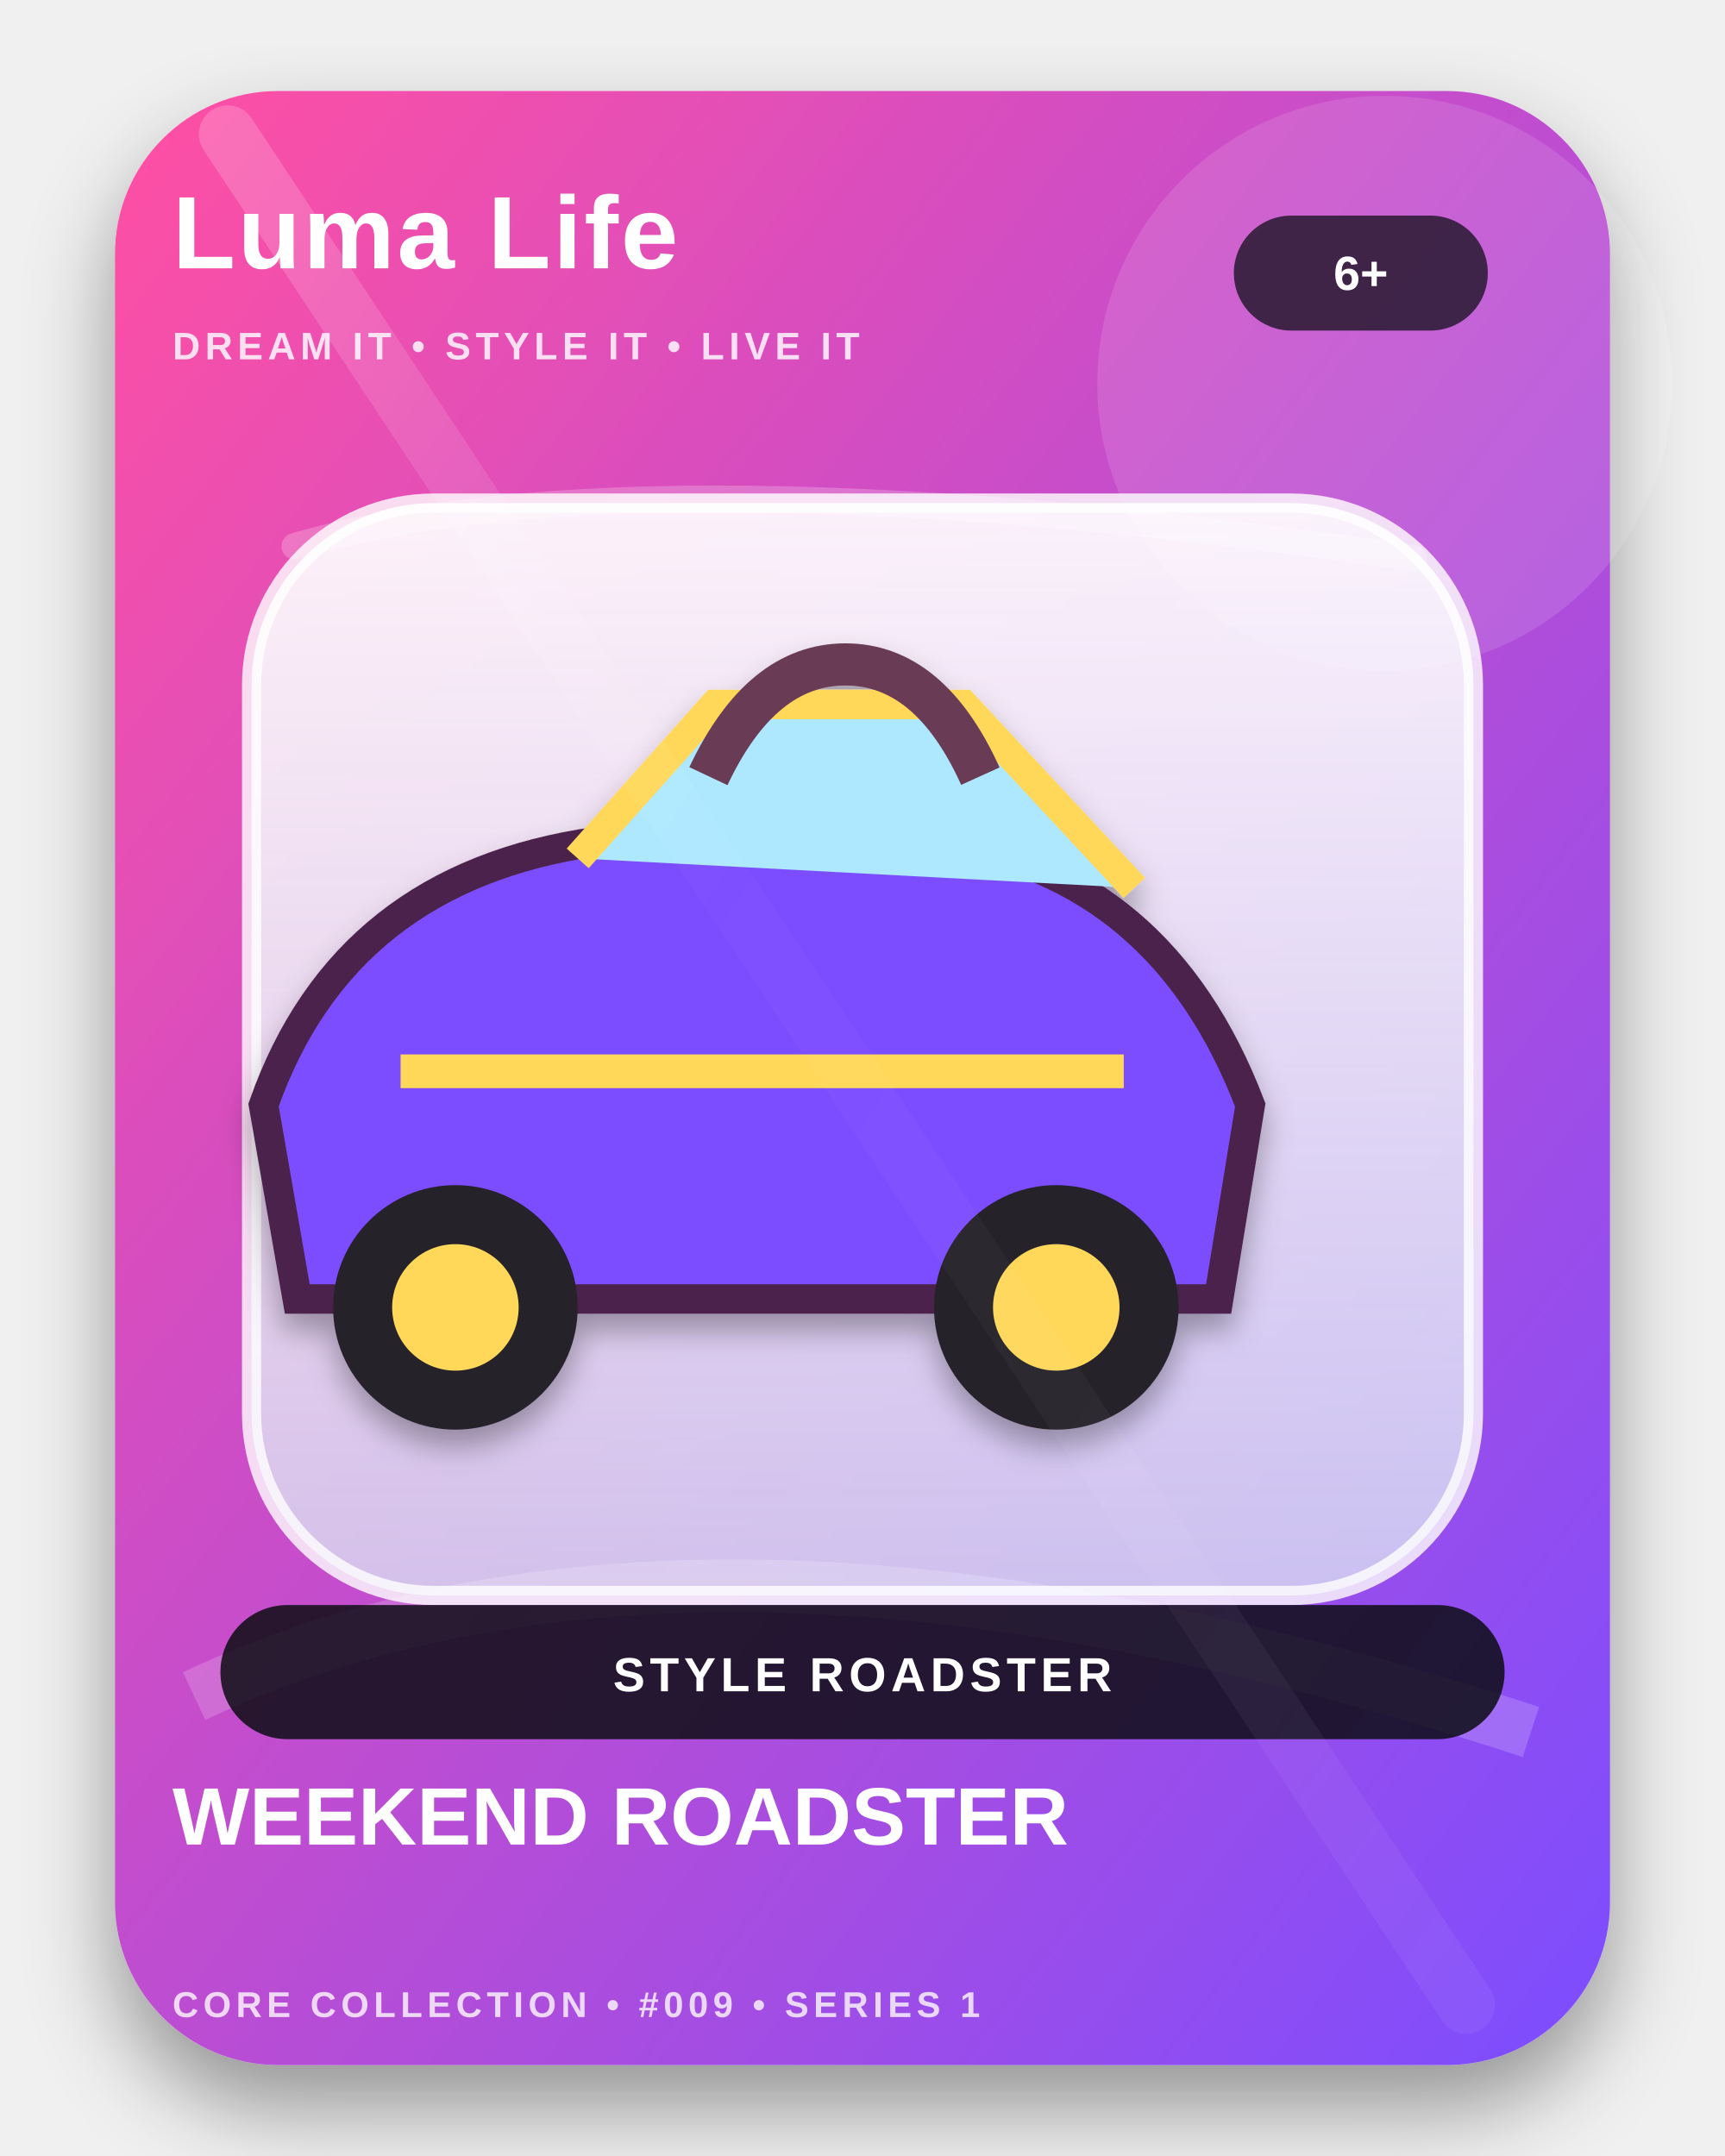
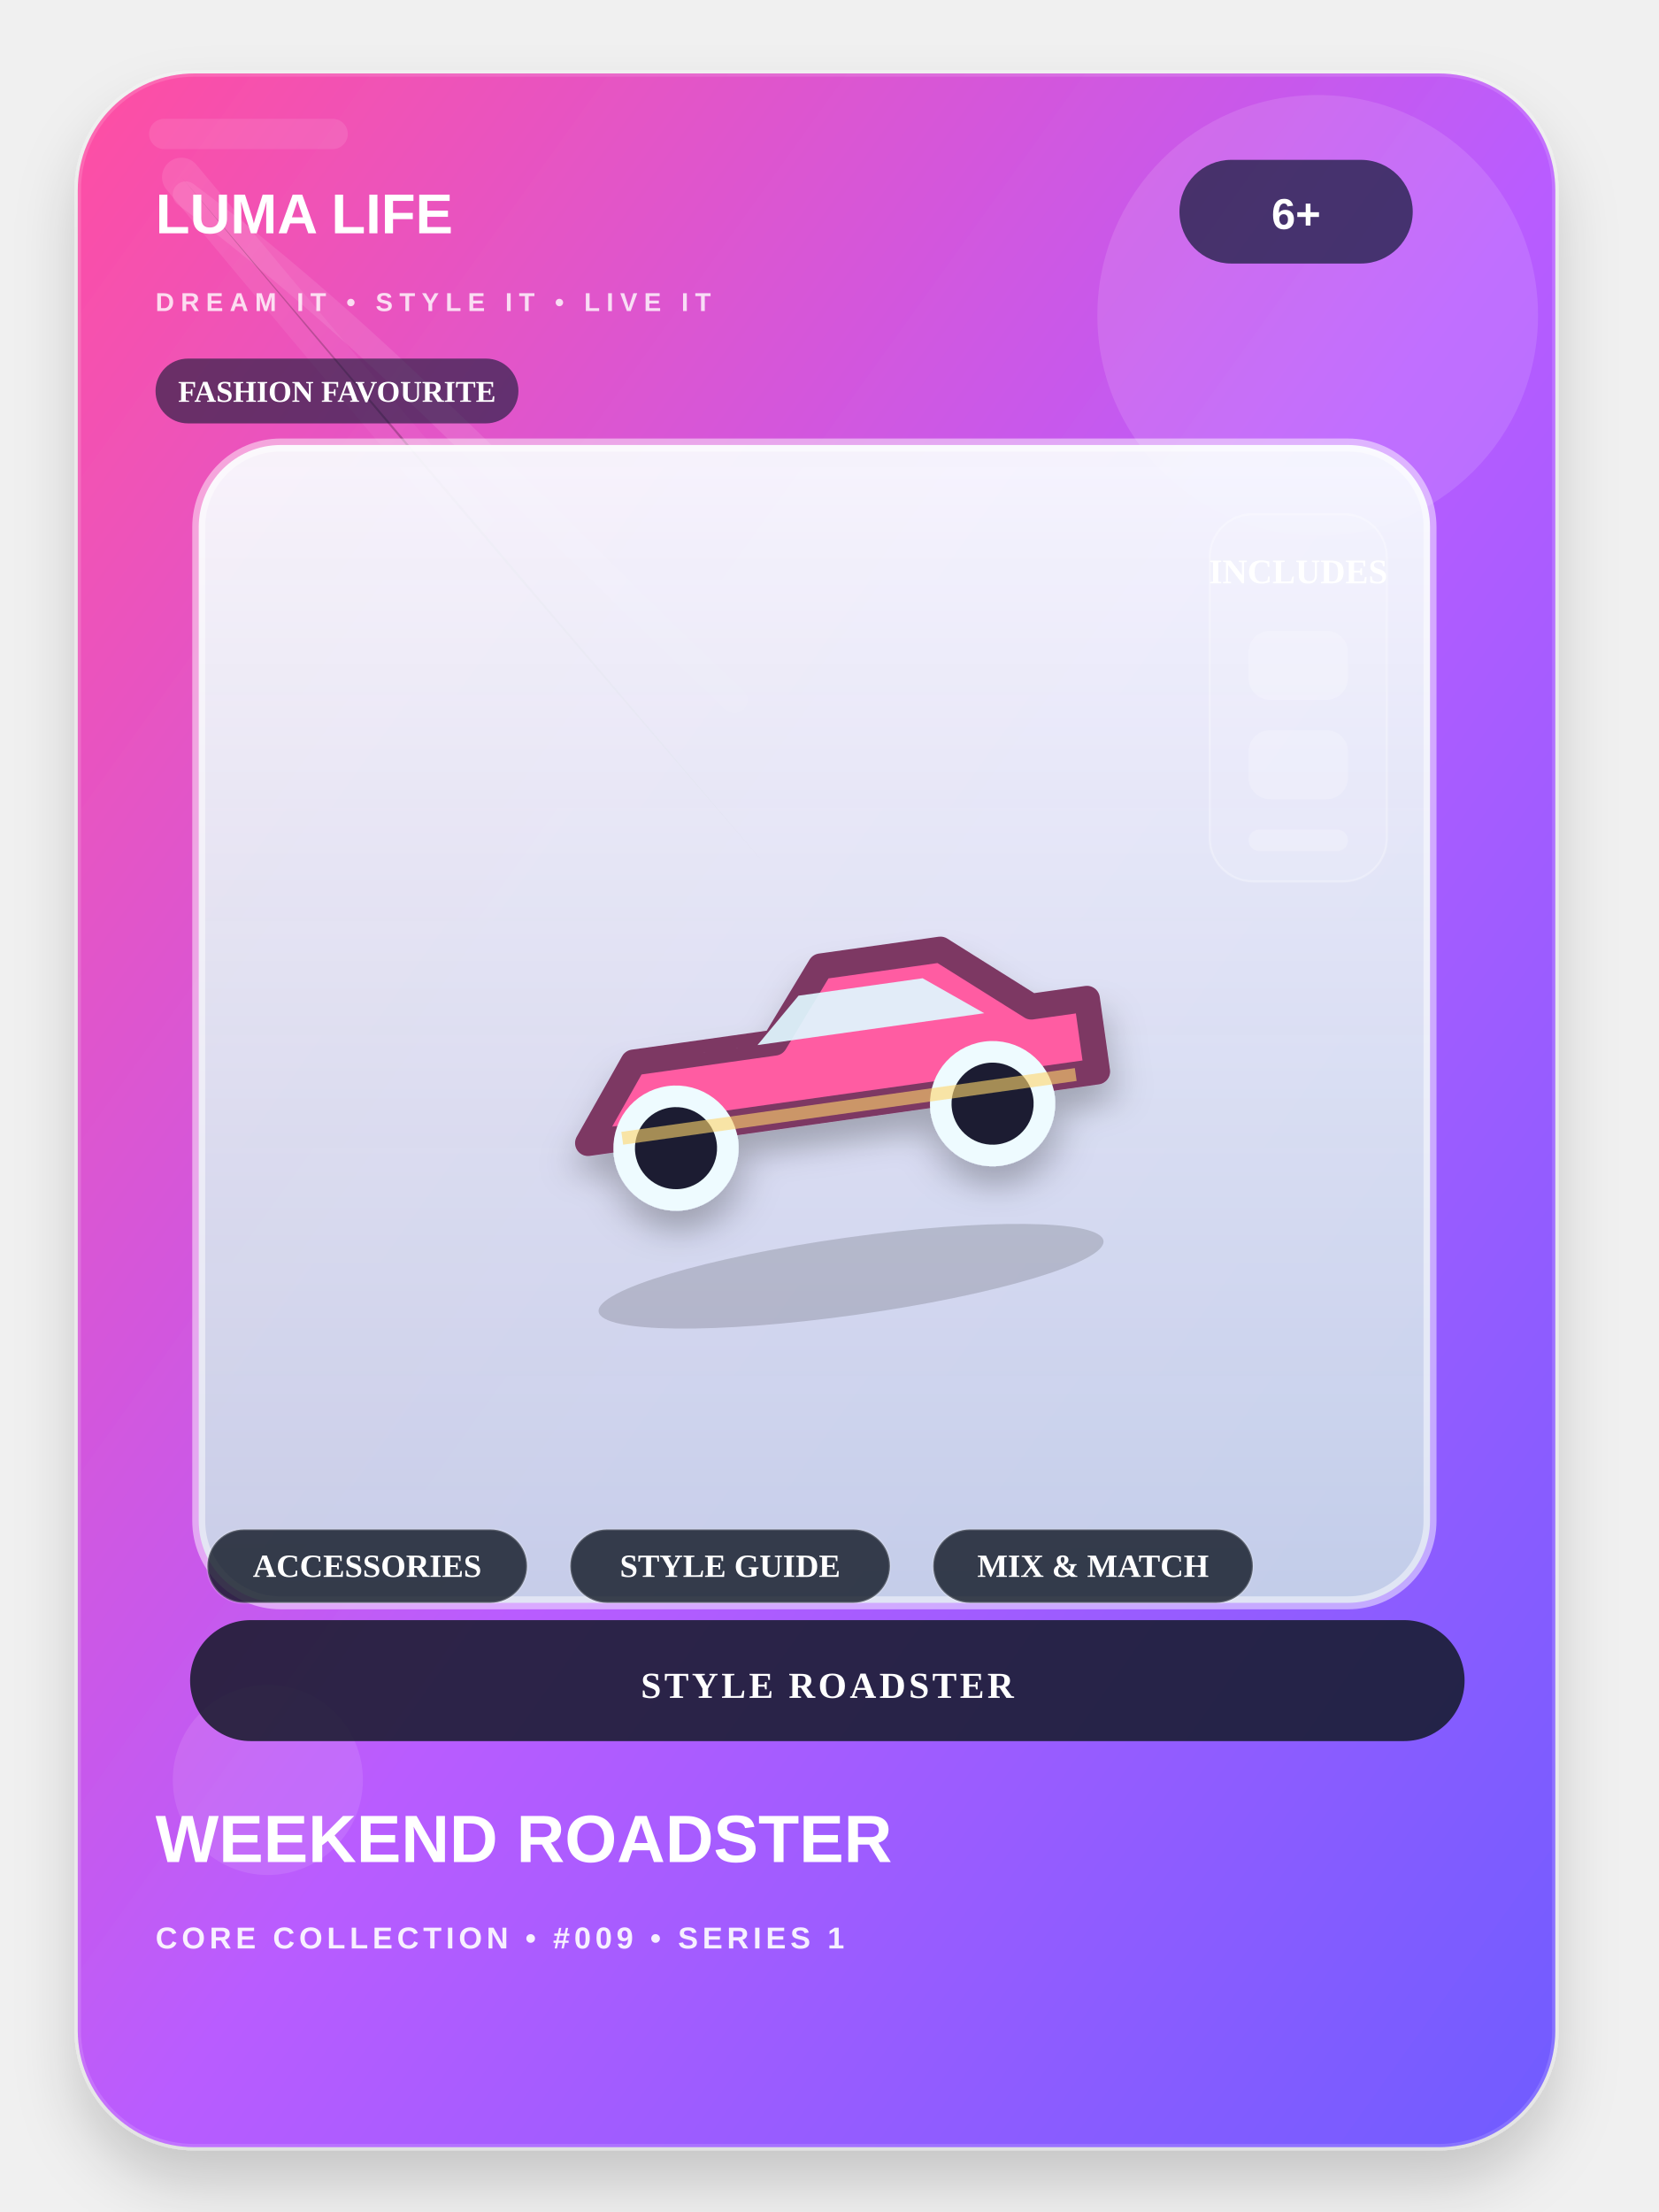
- <svg xmlns="http://www.w3.org/2000/svg" width="720" height="900" viewBox="0 0 720 900">
+ <svg xmlns="http://www.w3.org/2000/svg" width="768" height="1024" viewBox="0 0 768 1024">
  <defs>
-     <linearGradient id="packbg" x1="0" y1="0" x2="1" y2="1">
-       <stop stop-color="#FF4FA3" />
-       <stop offset="1" stop-color="#7C4DFF" />
+     <linearGradient id="cardBg" x1="0" y1="0" x2="1" y2="1">
+       <stop offset="0%" stop-color="#ff4fa2" />
+       <stop offset="52%" stop-color="#b95cff" />
+       <stop offset="100%" stop-color="#6f5bff" />
+     </linearGradient>
+     <linearGradient id="windowBg" x1="0" y1="0" x2="0" y2="1">
+       <stop offset="0%" stop-color="#f9fdff" stop-opacity=".94" />
+       <stop offset="100%" stop-color="#c8d9e7" stop-opacity=".90" />
    </linearGradient>
    <linearGradient id="shine" x1="0" y1="0" x2="1" y2="1">
-       <stop stop-color="#fff" stop-opacity=".75" />
-       <stop offset=".4" stop-color="#fff" stop-opacity=".05" />
-       <stop offset="1" stop-color="#fff" stop-opacity=".22" />
+       <stop offset="0%" stop-color="#fff" stop-opacity=".36" />
+       <stop offset="60%" stop-color="#fff" stop-opacity="0" />
    </linearGradient>
-     <linearGradient id="plastic" x1="0" y1="0" x2="0" y2="1">
-       <stop stop-color="#fff" stop-opacity=".92" />
-       <stop offset="1" stop-color="#dbe5f3" stop-opacity=".76" />
-     </linearGradient>
-     <filter id="shadow" x="-30%" y="-30%" width="160%" height="170%">
-       <feDropShadow dx="0" dy="18" stdDeviation="18" flood-color="#000" flood-opacity=".38" />
+     <filter id="softShadow" x="-40%" y="-40%" width="180%" height="220%">
+       <feDropShadow dx="0" dy="10" stdDeviation="8" flood-color="#000" flood-opacity=".25" />
    </filter>
-     <filter id="smallshadow">
-       <feDropShadow dx="0" dy="8" stdDeviation="7" flood-color="#000" flood-opacity=".32" />
+     <filter id="packageShadow" x="-10%" y="-10%" width="130%" height="130%">
+       <feDropShadow dx="0" dy="16" stdDeviation="14" flood-color="#000" flood-opacity=".18" />
    </filter>
-     <filter id="glow">
-       <feGaussianBlur stdDeviation="8" result="b" />
-       <feMerge>
-         <feMergeNode in="b" />
-         <feMergeNode in="SourceGraphic" />
-       </feMerge>
-     </filter>
-     <pattern id="grid" width="28" height="28" patternUnits="userSpaceOnUse">
-       <path d="M28 0H0V28" fill="none" stroke="#fff" stroke-opacity=".08" stroke-width="1" />
-     </pattern>
  </defs>
-   <rect width="720" height="900" fill="#0f1015" opacity="0" />
-   <g filter="url(#shadow)">
-     <rect x="48" y="38" width="624" height="824" rx="68" fill="url(#packbg)" />
-     <rect x="105" y="210" width="510" height="456" rx="76" fill="url(#plastic)" stroke="#fff" stroke-opacity=".8" stroke-width="8" />
+   <rect width="768" height="1024" fill="none" />
+   <g filter="url(#packageShadow)">
+     <rect x="36" y="34" width="684" height="960" rx="54" fill="url(#cardBg)" stroke="#ffffff" stroke-opacity=".14" stroke-width="3" />
  </g>
-   <circle cx="578" cy="160" r="120" fill="#fff" opacity=".12" />
-   <path d="M81 708q210-99 558 15" fill="none" stroke="#fff" stroke-opacity=".18" stroke-width="22" />
-   <g font-family="Arial, Helvetica, sans-serif">
-     <text x="72" y="112" fill="#fff" font-size="43" font-weight="900" letter-spacing="1">Luma Life</text>
-     <text x="72" y="150" fill="#fff" opacity=".82" font-size="16" font-weight="700" letter-spacing="2">DREAM IT • STYLE IT • LIVE IT</text>
-     <rect x="515" y="90" width="106" height="48" rx="24" fill="#0b0d12" fill-opacity=".72" />
-     <text x="568" y="121" text-anchor="middle" fill="#fff" font-size="20" font-weight="900">6+</text>
+   <circle cx="610" cy="146" r="102" fill="#fff" opacity=".12" />
+   <circle cx="124" cy="824" r="44" fill="#fff" opacity=".10" />
+   <path d="M86,90 C180,160 250,240 340,324" stroke="#fff" stroke-width="12" opacity=".10" stroke-linecap="round" />
+   <path d="M76,62 L154,62" stroke="#fff" stroke-width="14" opacity=".10" stroke-linecap="round" />
+   <path d="M84,82 C164,178 238,266 354,400" stroke="url(#shine)" stroke-width="18" opacity=".28" stroke-linecap="round" />
+   <text x="72" y="108" font-family="Arial, Helvetica, sans-serif" font-size="26" font-weight="800" fill="#fff">LUMA LIFE</text>
+   <text x="72" y="144" font-family="Arial, Helvetica, sans-serif" font-size="12" font-weight="700" fill="#fff" opacity=".8" letter-spacing="3">DREAM IT • STYLE IT • LIVE IT</text>
+   <g transform="translate(546,74)">
+     <rect width="108" height="48" rx="24" fill="#0a1630" fill-opacity=".68" />
+     <text x="54" y="32" text-anchor="middle" font-family="Arial, Helvetica, sans-serif" font-size="20" font-weight="800" fill="#fff">6+</text>
  </g>
-   <g transform="translate(0 82) scale(.88)" transform-origin="360 420">
-     <g filter="url(#smallshadow)">
-       <path d="M125 431q38-108 158-125h162q106 15 148 125l-15 92H141z" fill="#7C4DFF" stroke="#4b244c" stroke-width="14" />
-       <path d="M274 314l65-73h118l81 87" fill="#aee8ff" stroke="#FFD85A" stroke-width="14" />
-       <path d="M190 415h343" stroke="#FFD85A" stroke-width="16" />
-       <circle cx="216" cy="527" r="58" fill="#26212c" />
-       <circle cx="216" cy="527" r="30" fill="#FFD85A" />
-       <circle cx="501" cy="527" r="58" fill="#26212c" />
-       <circle cx="501" cy="527" r="30" fill="#FFD85A" />
-       <path d="M336 275q25-53 65-53t64 53" fill="none" stroke="#6b3a54" stroke-width="20" />
+   <g transform="translate(72,166)">
+     <rect width="168" height="30" rx="15" fill="#0a1630" fill-opacity=".58" />
+     <text x="84" y="20" text-anchor="middle" font-size="14" font-weight="800" fill="#fff">FASHION FAVOURITE</text>
+   </g>
+   <rect x="92" y="206" width="570" height="536" rx="38" fill="url(#windowBg)" stroke="#ffffff" stroke-opacity=".48" stroke-width="6" />
+   <g transform="translate(560,238)">
+     <rect width="82" height="170" rx="20" fill="#fff" fill-opacity=".10" stroke="#fff" stroke-opacity=".28" />
+     <text x="41" y="32" text-anchor="middle" font-size="16" font-weight="700" fill="#fff">INCLUDES</text>
+     <rect x="18" y="54" width="46" height="32" rx="10" fill="#fff" fill-opacity=".20" />
+     <rect x="18" y="100" width="46" height="32" rx="10" fill="#fff" fill-opacity=".20" />
+     <rect x="18" y="146" width="46" height="10" rx="5" fill="#fff" fill-opacity=".20" />
+   </g>
+   <g transform="translate(377 470) scale(1.0)">
+     <g transform="rotate(-8)">
+       <ellipse cx="0" cy="122" rx="118" ry="18" fill="#000" opacity=".15" />
+       <g filter="url(#softShadow)">
+         <path d="M-112,44 L-86,10 H-20 L6,-22 H62 L100,10 H126 V44 Z" fill="#ff5ca2" stroke="#7d3764" stroke-width="12" stroke-linejoin="round" />
+         <path d="M-76,10 H-28 L-6,-10 H52 L78,10 Z" fill="#dff8ff" opacity=".92" />
+         <circle cx="-72" cy="52" r="24" fill="#1c1f33" stroke="#eefbff" stroke-width="10" />
+         <circle cx="76" cy="52" r="24" fill="#1c1f33" stroke="#eefbff" stroke-width="10" />
+         <path d="M-96,44 H116" stroke="#ffd56b" stroke-width="6" opacity=".6" />
+       </g>
    </g>
  </g>
-   <path d="M123 228Q268 186 590 233" fill="none" stroke="#fff" stroke-opacity=".22" stroke-width="11" stroke-linecap="round" />
-   <rect x="92" y="670" width="536" height="56" rx="28" fill="#0b0d12" fill-opacity=".84" />
-   <text x="360" y="706" text-anchor="middle" fill="#fff" font-family="Arial" font-size="20" font-weight="900" letter-spacing="2">STYLE ROADSTER</text>
-   <g font-family="Arial, Helvetica, sans-serif">
-     <text x="72" y="770" fill="#fff" font-size="34" font-weight="900">
-       <tspan x="72" dy="0">WEEKEND ROADSTER</tspan>
-     </text>
-     <text x="72" y="842" fill="#fff" opacity=".78" font-size="15" font-weight="800" letter-spacing="2">CORE COLLECTION • #009 • SERIES 1</text>
+   <rect x="88" y="750" width="590" height="56" rx="28" fill="#101724" fill-opacity=".83" />
+   <text x="383" y="786" text-anchor="middle" font-size="17" font-weight="800" fill="#fff" letter-spacing="1.4">STYLE ROADSTER</text>
+   <g transform="translate(96,708)">
+     <rect x="0" y="0" width="148" height="34" rx="17" fill="#101724" fill-opacity=".80" stroke="#ffffff" stroke-opacity=".20" />
+     <text x="74" y="22" text-anchor="middle" font-size="15" font-weight="700" fill="#fff">ACCESSORIES</text>
  </g>
-   <path d="M95 56L612 837" stroke="url(#shine)" stroke-width="24" stroke-linecap="round" opacity=".25" />
+   <g transform="translate(264,708)">
+     <rect x="0" y="0" width="148" height="34" rx="17" fill="#101724" fill-opacity=".80" stroke="#ffffff" stroke-opacity=".20" />
+     <text x="74" y="22" text-anchor="middle" font-size="15" font-weight="700" fill="#fff">STYLE GUIDE</text>
+   </g>
+   <g transform="translate(432,708)">
+     <rect x="0" y="0" width="148" height="34" rx="17" fill="#101724" fill-opacity=".80" stroke="#ffffff" stroke-opacity=".20" />
+     <text x="74" y="22" text-anchor="middle" font-size="15" font-weight="700" fill="#fff">MIX &amp; MATCH</text>
+   </g>
+   <text x="72" y="862" font-family="Arial, Helvetica, sans-serif" font-size="31" font-weight="900" fill="#fff">WEEKEND ROADSTER</text>
+   <text x="72" y="902" font-family="Arial, Helvetica, sans-serif" font-size="14" font-weight="700" fill="#fff" opacity=".9" letter-spacing="2">CORE COLLECTION • #009 • SERIES 1</text>
</svg>
